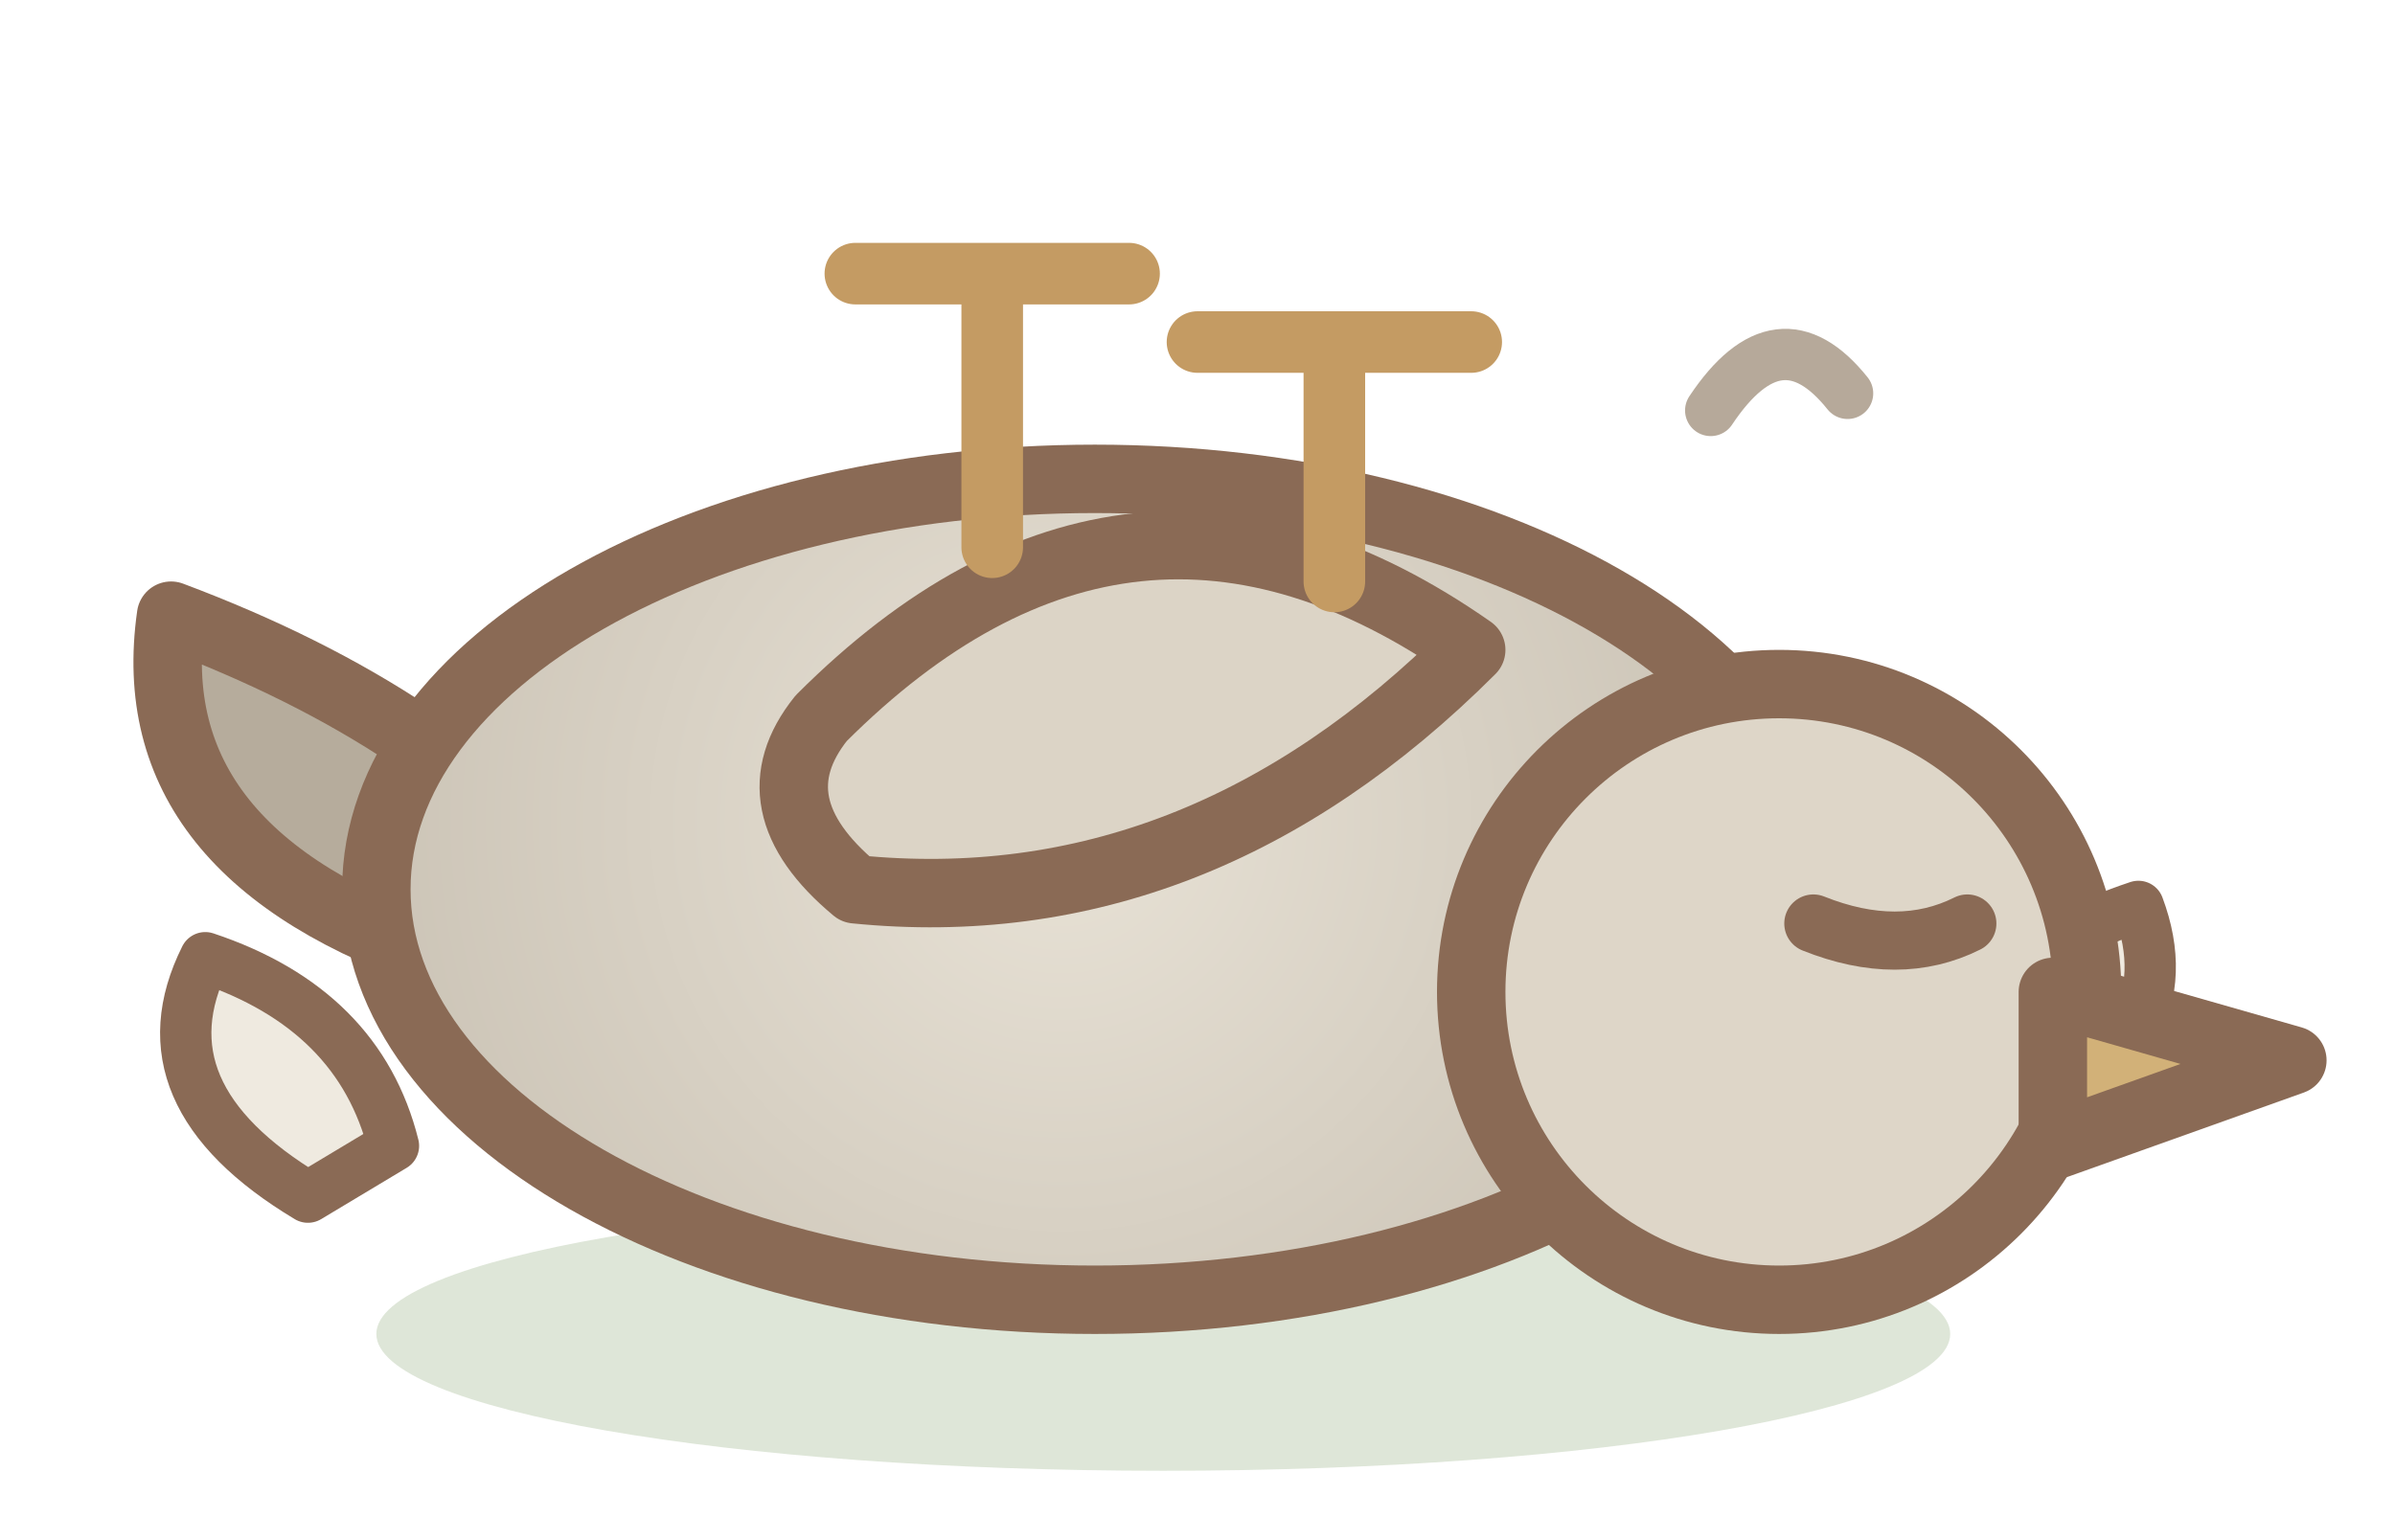
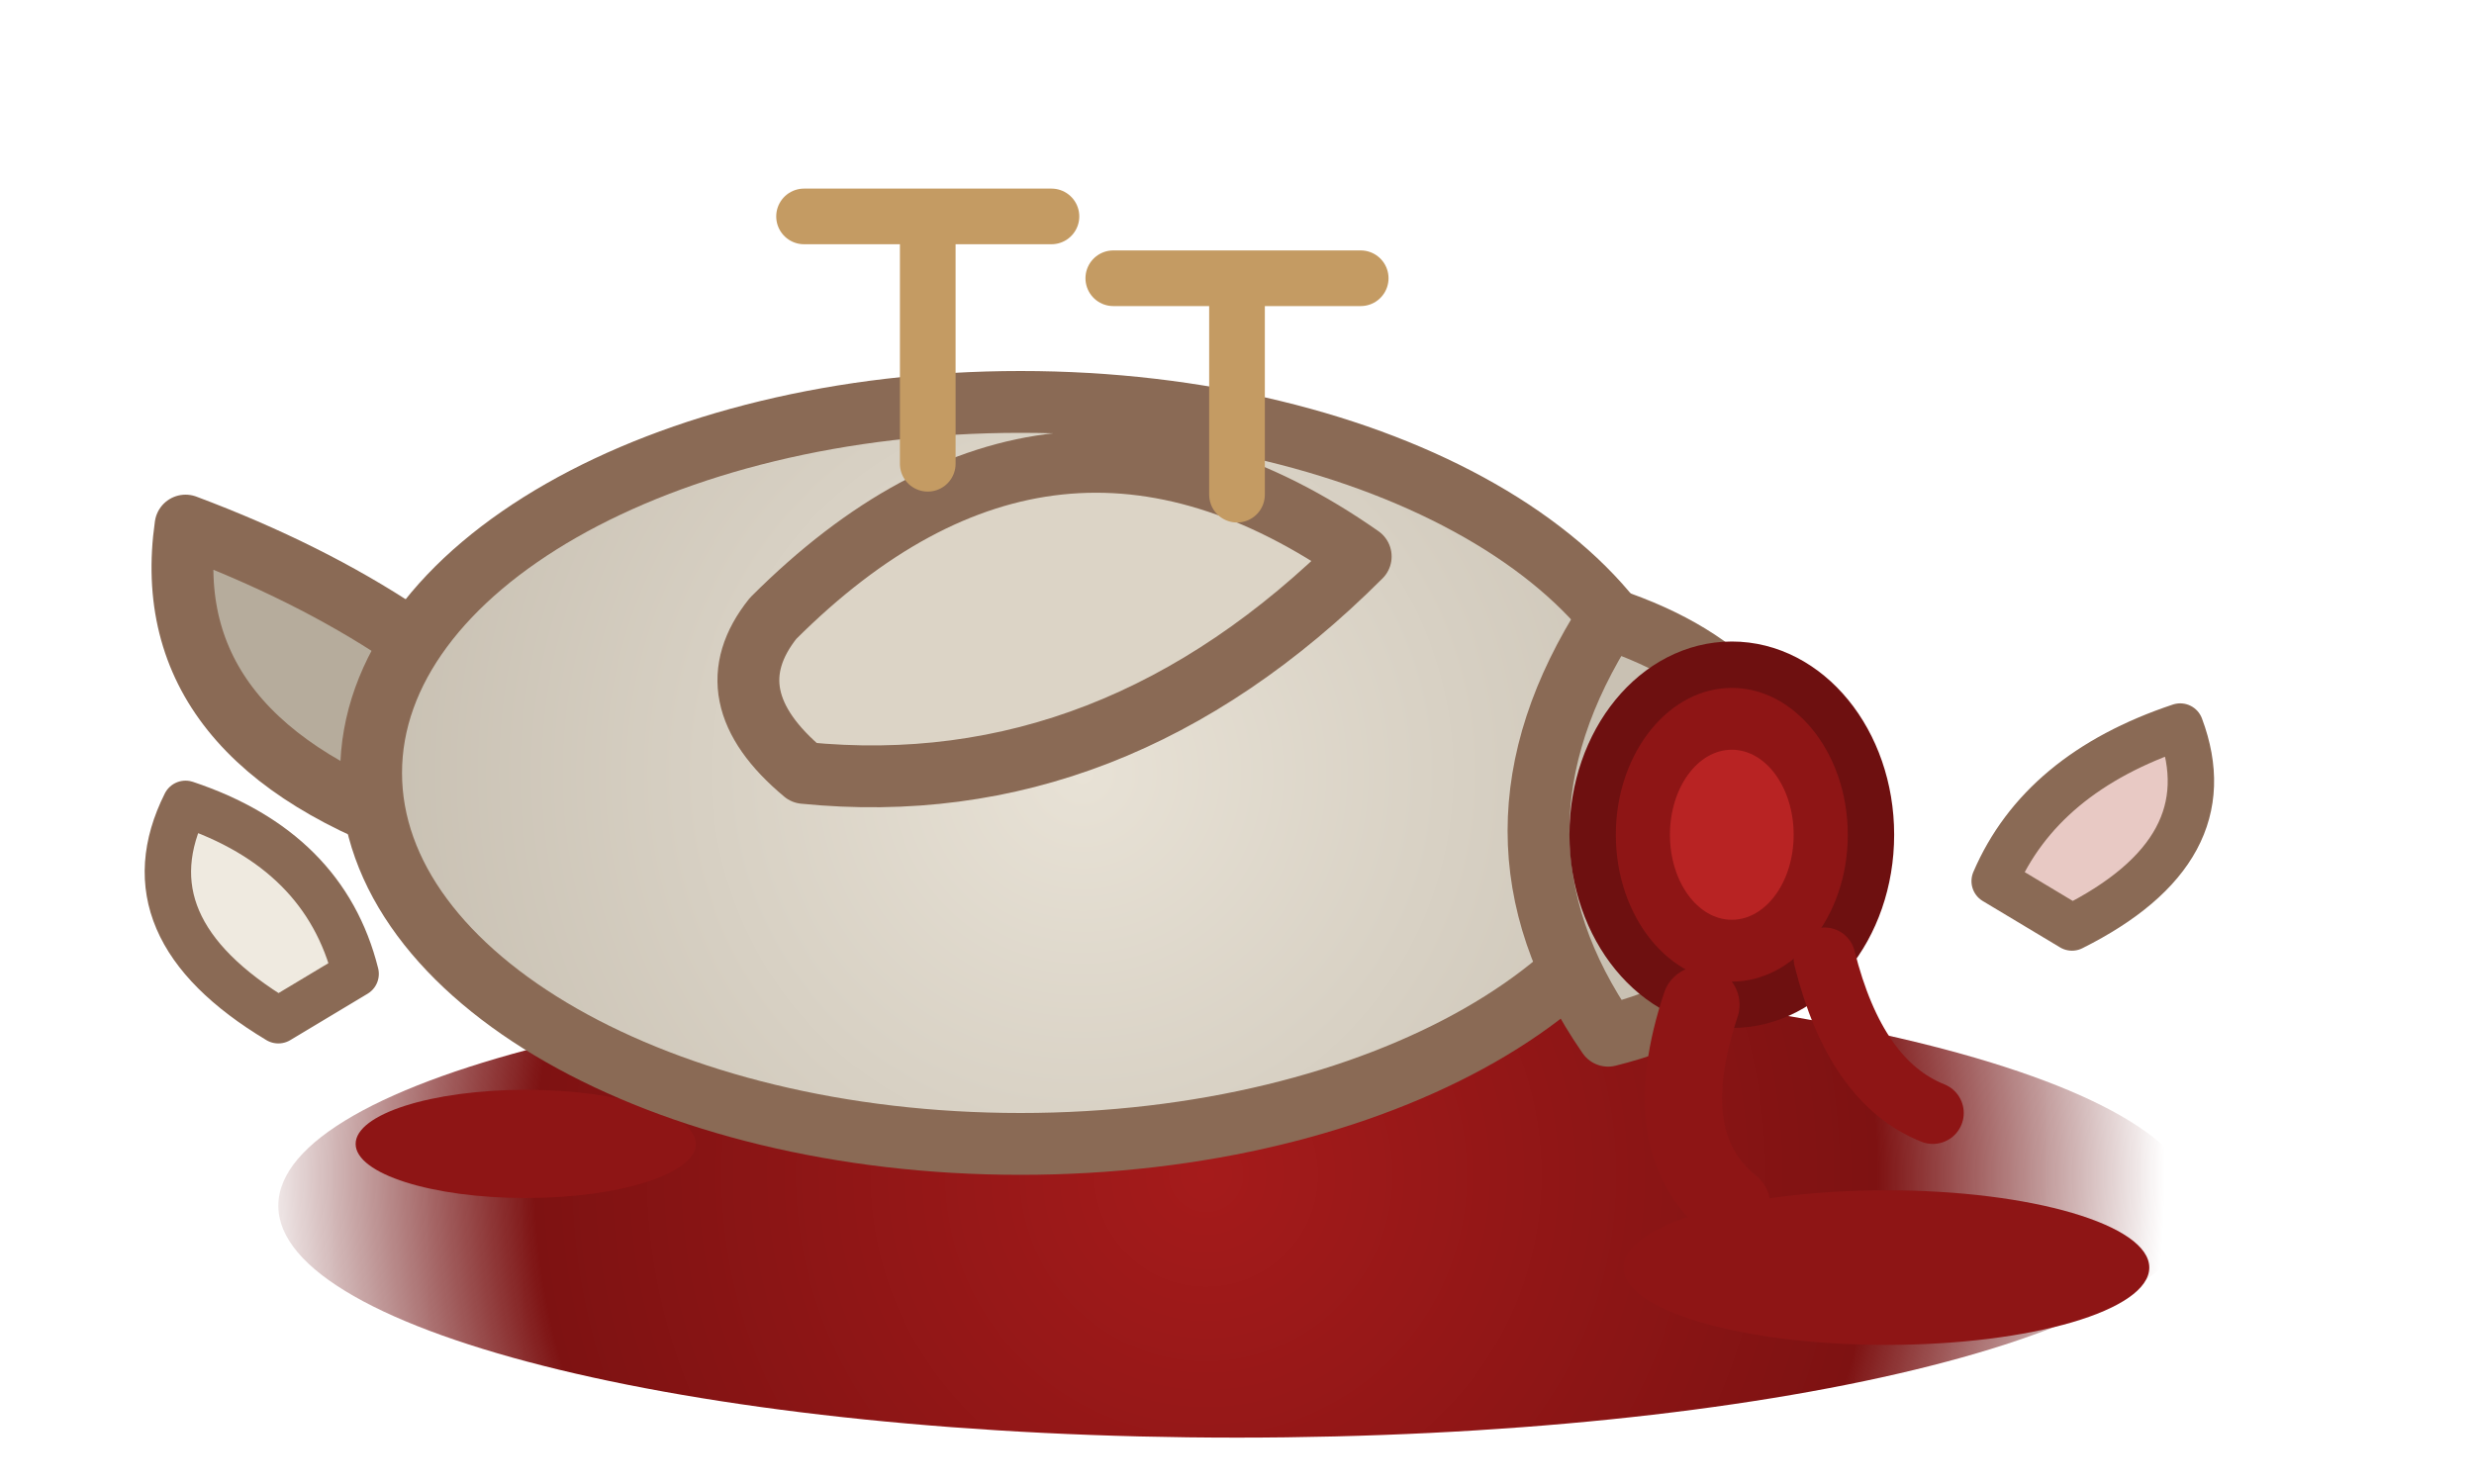
- <svg xmlns="http://www.w3.org/2000/svg" width="140" height="90" viewBox="0 0 140 90">
+ <svg xmlns="http://www.w3.org/2000/svg" width="160" height="96" viewBox="0 0 160 96">
  <defs>
-     <radialGradient id="dBody" cx="62" cy="48" r="48" gradientUnits="userSpaceOnUse">
+     <radialGradient id="dBody" cx="70" cy="50" r="48" gradientUnits="userSpaceOnUse">
      <stop offset="0" stop-color="#E8E2D6" />
      <stop offset="1" stop-color="#C7BFB1" />
    </radialGradient>
+     <radialGradient id="dPool" cx="78" cy="76" r="62" gradientUnits="userSpaceOnUse">
+       <stop offset="0" stop-color="#A51B1B" />
+       <stop offset="0.7" stop-color="#7E1212" />
+       <stop offset="1" stop-color="#5E0C0C" stop-opacity="0" />
+     </radialGradient>
  </defs>
  <g stroke="#8A6A55" stroke-width="4" stroke-linejoin="round" stroke-linecap="round">
-     <ellipse cx="68" cy="78" rx="46" ry="8" fill="#6B8F4E" fill-opacity="0.22" stroke="none" />
-     <path d="M18 70q-10-6-6-14q9 3 11 11Z" fill="#EFEAE0" stroke-width="3" />
-     <path d="M118 66q10-5 7-13q-9 3-12 10Z" fill="#EFEAE0" stroke-width="3" />
-     <path d="M26 56Q8 50 10 36Q26 42 34 52Z" fill="#B6AC9C" />
-     <ellipse cx="64" cy="52" rx="42" ry="24" fill="url(#dBody)" />
-     <path d="M48 42Q66 24 86 38Q70 54 50 52Q44 47 48 42Z" fill="#DCD4C6" />
-     <path d="M58 32v-16M58 16h-8M58 16h8" stroke="#C49B63" stroke-width="3.6" />
-     <path d="M78 34v-14M78 20h-8M78 20h8" stroke="#C49B63" stroke-width="3.6" />
-     <circle cx="104" cy="58" r="18" fill="#DED6C8" />
-     <path d="M100 24q4-6 8-1" fill="none" stroke-width="3" stroke="#B6A99A" />
-     <path d="M120 58l14 4-14 5Z" fill="#D2B178" />
-     <path d="M106 54q5 2 9 0" fill="none" stroke-width="3.4" />
+     <ellipse cx="80" cy="78" rx="62" ry="15" fill="url(#dPool)" stroke="none" />
+     <ellipse cx="122" cy="82" rx="17" ry="5" fill="#8E1515" stroke="none" />
+     <ellipse cx="34" cy="74" rx="11" ry="3.5" fill="#8E1515" stroke="none" />
+     <path d="M18 66q-10-6-6-14q9 3 11 11Z" fill="#EFEAE0" stroke-width="3" />
+     <path d="M134 60q10-5 7-13q-9 3-12 10Z" fill="#E8C9C4" stroke-width="3" />
+     <path d="M28 54Q10 48 12 34Q28 40 36 50Z" fill="#B6AC9C" />
+     <ellipse cx="66" cy="50" rx="42" ry="24" fill="url(#dBody)" />
+     <path d="M50 40Q68 22 88 36Q72 52 52 50Q46 45 50 40Z" fill="#DCD4C6" />
+     <path d="M60 30v-16M60 14h-8M60 14h8" stroke="#C49B63" stroke-width="3.6" />
+     <path d="M80 32v-14M80 18h-8M80 18h8" stroke="#C49B63" stroke-width="3.6" />
+     <path d="M104 40q12 4 12 14q0 10-12 13q-9-13 0-27Z" fill="#C9C1B3" />
+     <ellipse cx="112" cy="54" rx="9" ry="11" fill="#8E1515" stroke="#6E1010" stroke-width="3" />
+     <ellipse cx="112" cy="54" rx="4" ry="5.5" fill="#B82323" stroke="none" />
+     <path d="M110 65q-3 9 2 13" fill="none" stroke="#8E1515" stroke-width="5" />
+     <path d="M118 62q2 8 7 10" fill="none" stroke="#8E1515" stroke-width="4" />
  </g>
</svg>
